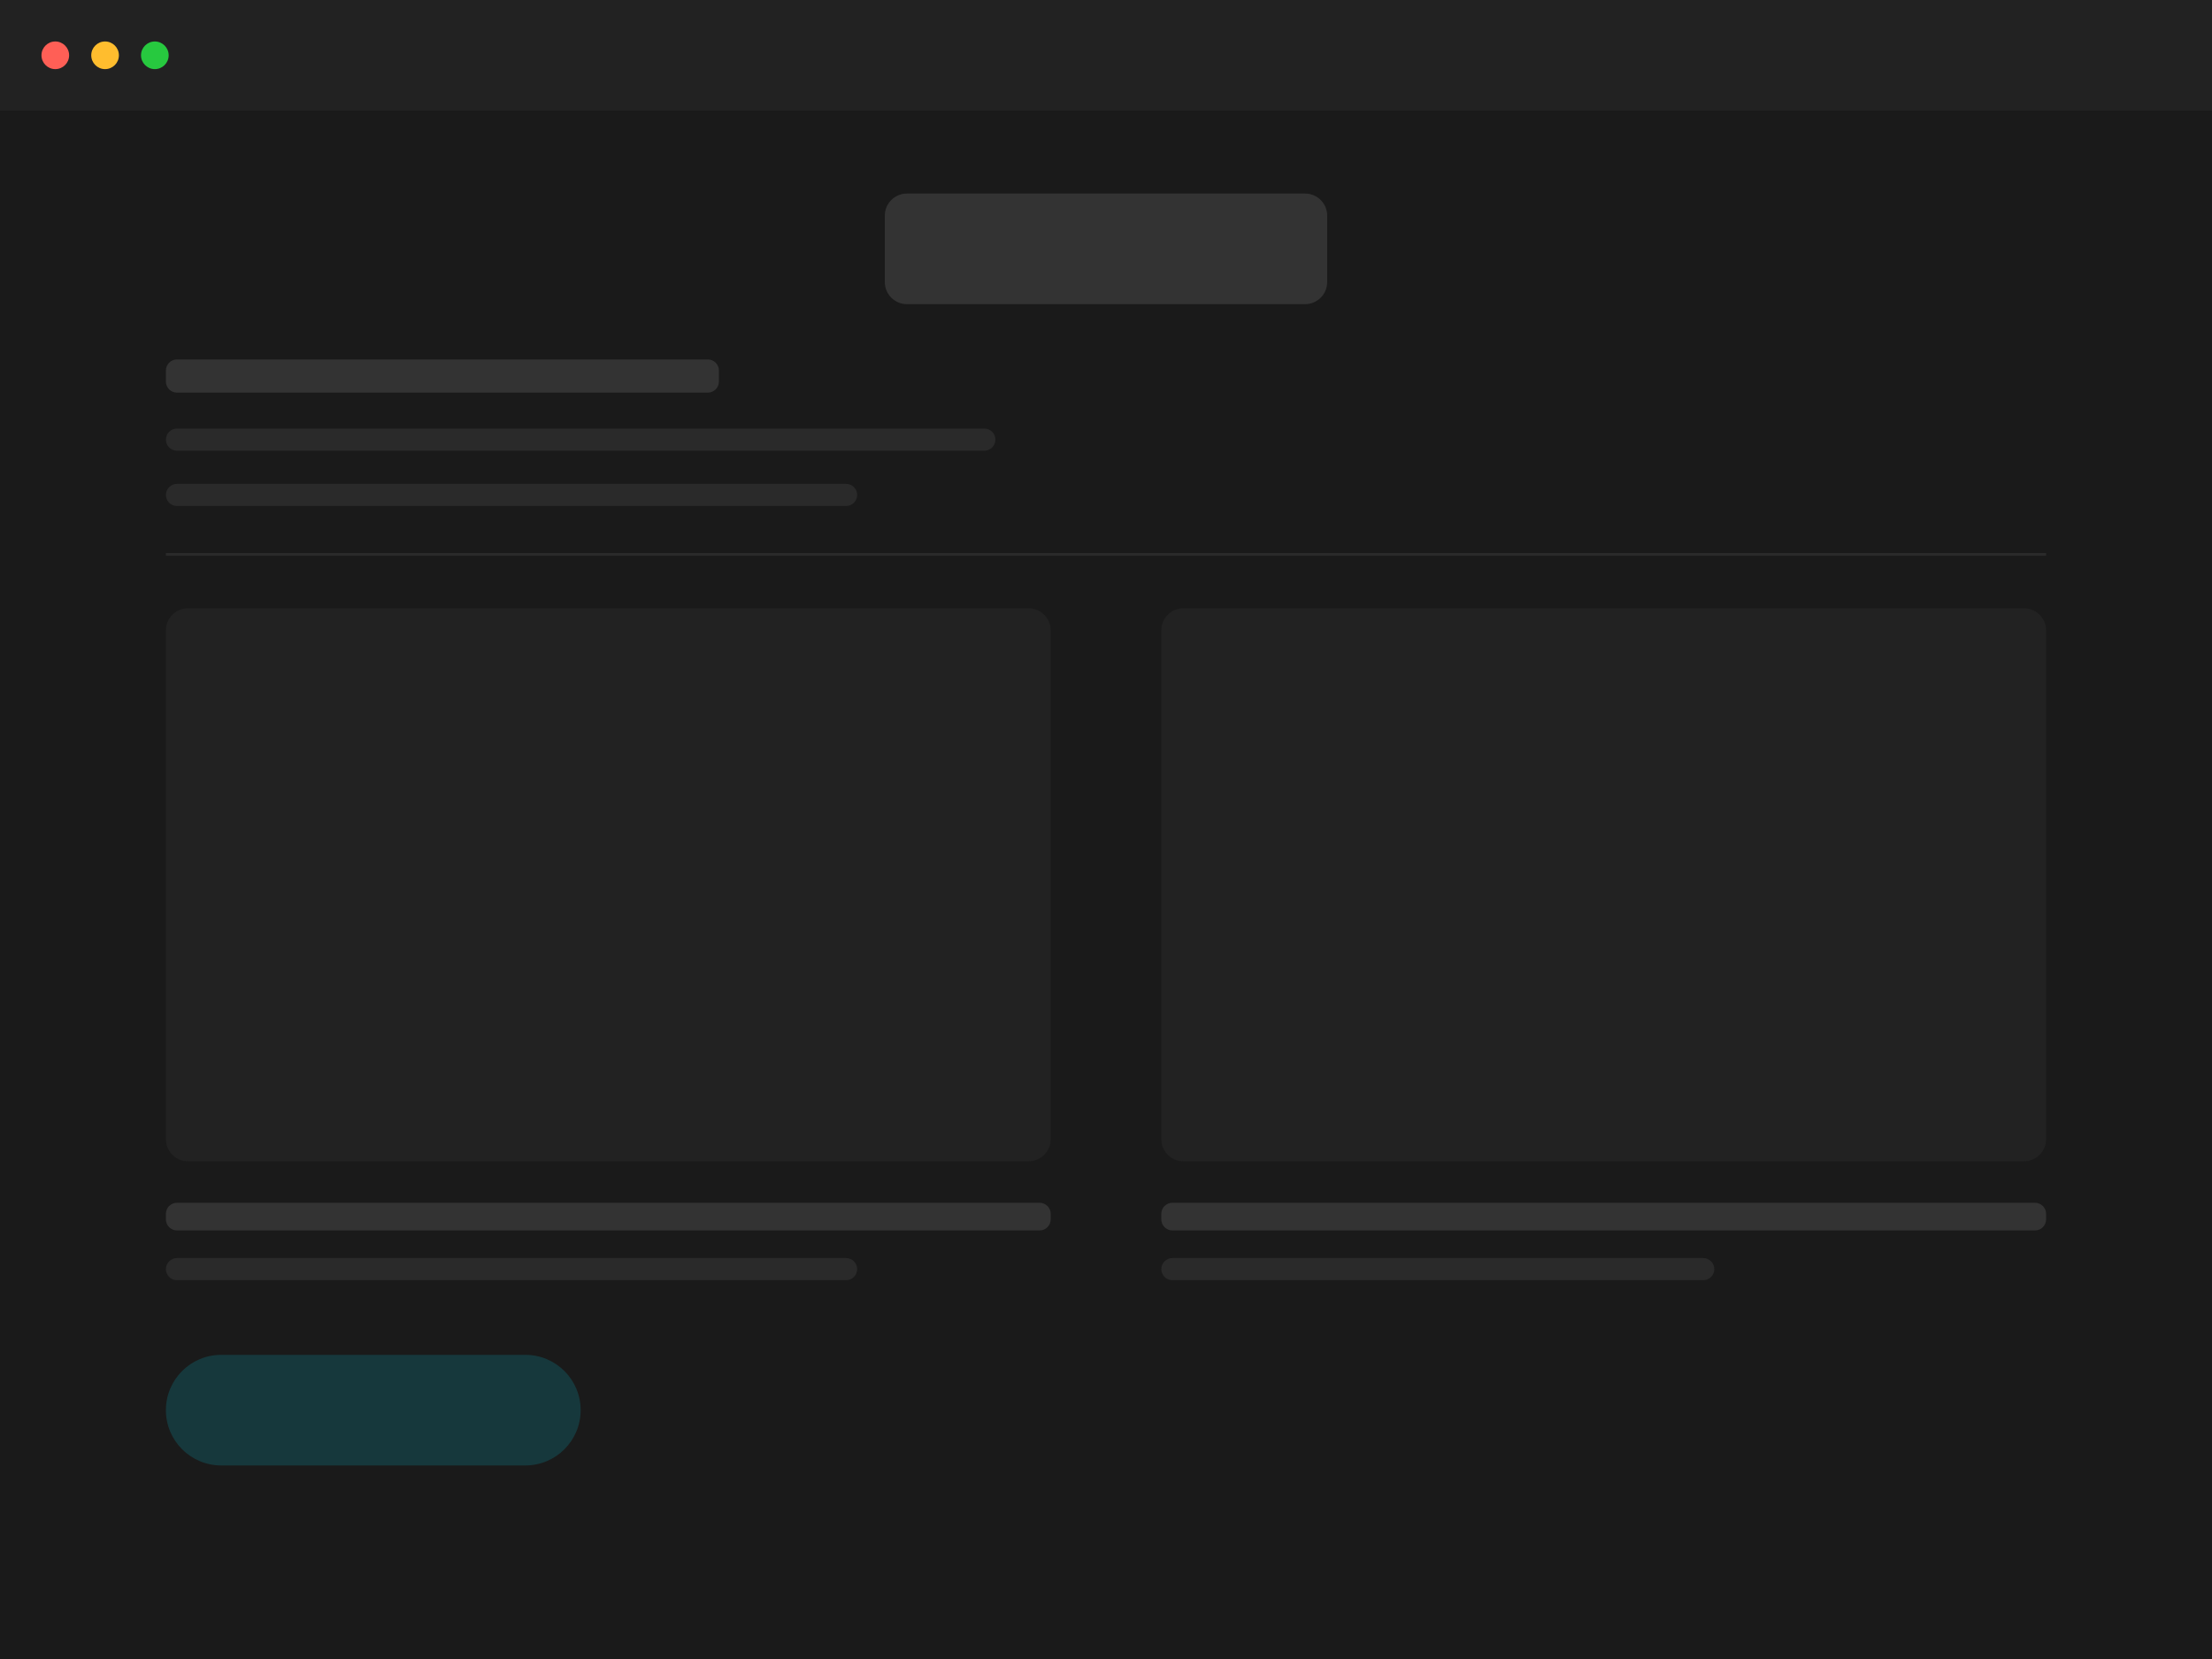
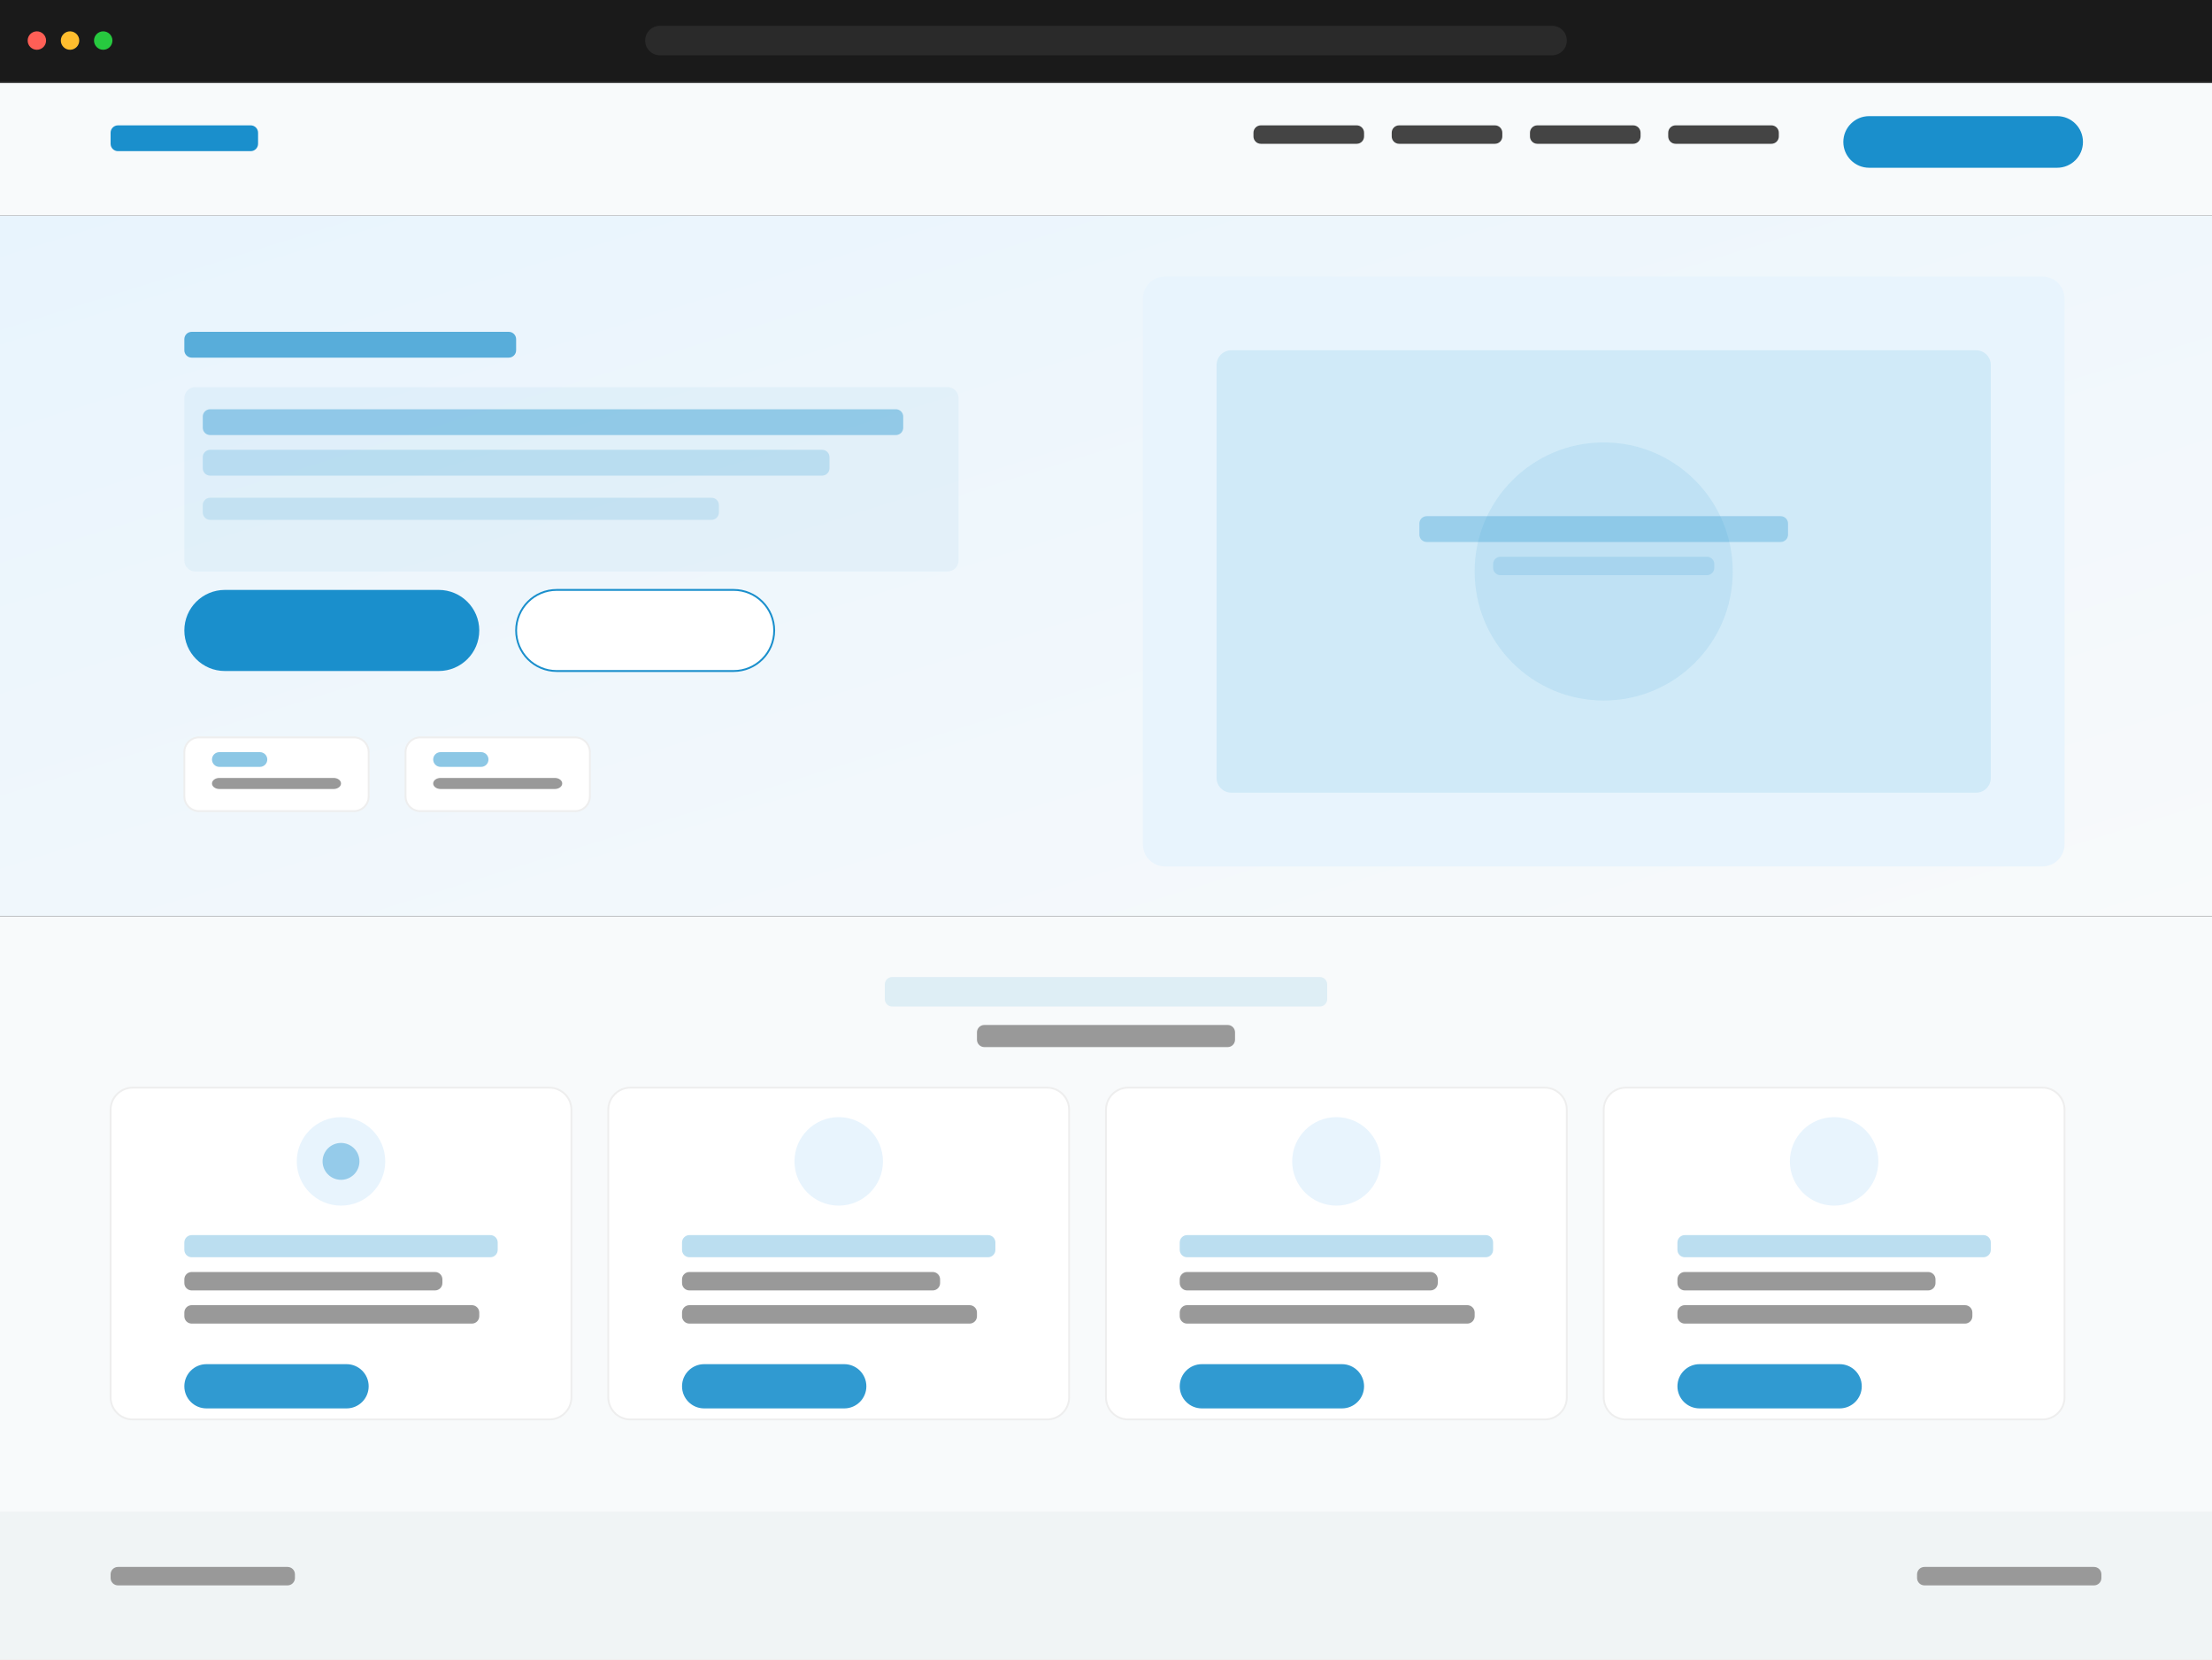
- <svg xmlns="http://www.w3.org/2000/svg" width="800" height="600" viewBox="0 0 800 600" fill="none">
-   <rect width="800" height="600" fill="#1a1a1a" />
-   <rect x="0" y="0" width="800" height="40" fill="#222" />
-   <circle cx="20" cy="20" r="5" fill="#FF5F56" />
-   <circle cx="38" cy="20" r="5" fill="#FFBD2E" />
-   <circle cx="56" cy="20" r="5" fill="#27C93F" />
-   <rect x="320" y="70" width="160" height="40" rx="8" fill="#333" />
-   <rect x="60" y="130" width="200" height="12" rx="4" fill="#333" />
-   <rect x="60" y="155" width="300" height="8" rx="4" fill="#2a2a2a" />
-   <rect x="60" y="175" width="250" height="8" rx="4" fill="#2a2a2a" />
-   <rect x="60" y="200" width="680" height="1" fill="#2a2a2a" />
-   <rect x="60" y="220" width="320" height="200" rx="8" fill="#222" />
-   <rect x="420" y="220" width="320" height="200" rx="8" fill="#222" />
-   <rect x="60" y="435" width="320" height="10" rx="4" fill="#333" />
-   <rect x="60" y="455" width="250" height="8" rx="4" fill="#2a2a2a" />
-   <rect x="420" y="435" width="320" height="10" rx="4" fill="#333" />
-   <rect x="420" y="455" width="200" height="8" rx="4" fill="#2a2a2a" />
-   <rect x="60" y="490" width="150" height="40" rx="20" fill="#00E5FF" opacity="0.15" />
+ <svg xmlns="http://www.w3.org/2000/svg" width="1200" height="900" viewBox="0 0 1200 900" fill="none">
+   <rect width="1200" height="900" fill="#0A0A0A" />
+   <rect width="1200" height="44" fill="#1A1A1A" />
+   <rect x="0" y="44" width="1200" height="1" fill="#2A2A2A" />
+   <circle cx="20" cy="22" r="5" fill="#FF5F56" />
+   <circle cx="38" cy="22" r="5" fill="#FFBD2E" />
+   <circle cx="56" cy="22" r="5" fill="#27C93F" />
+   <rect x="350" y="14" width="500" height="16" rx="8" fill="#2A2A2A" />
+   <rect x="0" y="45" width="1200" height="72" fill="#F8FAFB" />
+   <rect x="60" y="68" width="80" height="14" rx="4" fill="#1A8FCC" />
+   <rect x="680" y="68" width="60" height="10" rx="4" fill="#444" />
+   <rect x="755" y="68" width="60" height="10" rx="4" fill="#444" />
+   <rect x="830" y="68" width="60" height="10" rx="4" fill="#444" />
+   <rect x="905" y="68" width="60" height="10" rx="4" fill="#444" />
+   <rect x="1000" y="63" width="130" height="28" rx="14" fill="#1A8FCC" />
+   <rect x="0" y="117" width="1200" height="380" fill="url(#clinicGrad)" />
+   <rect x="100" y="180" width="180" height="14" rx="4" fill="#1A8FCC" opacity="0.7" />
+   <rect x="100" y="210" width="420" height="100" rx="6" fill="#1A8FCC" opacity="0.06" />
+   <rect x="110" y="222" width="380" height="14" rx="4" fill="#1A8FCC" opacity="0.4" />
+   <rect x="110" y="244" width="340" height="14" rx="4" fill="#1A8FCC" opacity="0.2" />
+   <rect x="110" y="270" width="280" height="12" rx="4" fill="#1A8FCC" opacity="0.15" />
+   <rect x="100" y="320" width="160" height="44" rx="22" fill="#1A8FCC" />
+   <rect x="280" y="320" width="140" height="44" rx="22" fill="#FFF" stroke="#1A8FCC" stroke-width="1" />
+   <rect x="100" y="400" width="100" height="40" rx="8" fill="#FFF" stroke="#EEE" stroke-width="1" />
+   <rect x="115" y="408" width="30" height="8" rx="4" fill="#1A8FCC" opacity="0.5" />
+   <rect x="115" y="422" width="70" height="6" rx="4" fill="#999" />
+   <rect x="220" y="400" width="100" height="40" rx="8" fill="#FFF" stroke="#EEE" stroke-width="1" />
+   <rect x="235" y="408" width="30" height="8" rx="4" fill="#1A8FCC" opacity="0.5" />
+   <rect x="235" y="422" width="70" height="6" rx="4" fill="#999" />
+   <rect x="620" y="150" width="500" height="320" rx="12" fill="#E8F4FD" />
+   <rect x="660" y="190" width="420" height="240" rx="8" fill="#D0EAF8" />
+   <circle cx="870" cy="310" r="70" fill="#1A8FCC" opacity="0.1" />
+   <rect x="770" y="280" width="200" height="14" rx="4" fill="#1A8FCC" opacity="0.3" />
+   <rect x="810" y="302" width="120" height="10" rx="4" fill="#1A8FCC" opacity="0.15" />
+   <rect x="0" y="497" width="1200" height="403" fill="#F8FAFB" />
+   <rect x="480" y="530" width="240" height="16" rx="4" fill="#1A8FCC" opacity="0.12" />
+   <rect x="530" y="556" width="140" height="12" rx="4" fill="#999" />
+   <rect x="60" y="590" width="250" height="180" rx="12" fill="#FFF" stroke="#EEE" stroke-width="1" />
+   <circle cx="185" cy="630" r="24" fill="#E8F4FD" />
+   <circle cx="185" cy="630" r="10" fill="#1A8FCC" opacity="0.4" />
+   <rect x="100" y="670" width="170" height="12" rx="4" fill="#1A8FCC" opacity="0.3" />
+   <rect x="100" y="690" width="140" height="10" rx="4" fill="#999" />
+   <rect x="100" y="708" width="160" height="10" rx="4" fill="#999" />
+   <rect x="100" y="740" width="100" height="24" rx="12" fill="#1A8FCC" opacity="0.9" />
+   <rect x="330" y="590" width="250" height="180" rx="12" fill="#FFF" stroke="#EEE" stroke-width="1" />
+   <circle cx="455" cy="630" r="24" fill="#E8F4FD" />
+   <rect x="370" y="670" width="170" height="12" rx="4" fill="#1A8FCC" opacity="0.3" />
+   <rect x="370" y="690" width="140" height="10" rx="4" fill="#999" />
+   <rect x="370" y="708" width="160" height="10" rx="4" fill="#999" />
+   <rect x="370" y="740" width="100" height="24" rx="12" fill="#1A8FCC" opacity="0.9" />
+   <rect x="600" y="590" width="250" height="180" rx="12" fill="#FFF" stroke="#EEE" stroke-width="1" />
+   <circle cx="725" cy="630" r="24" fill="#E8F4FD" />
+   <rect x="640" y="670" width="170" height="12" rx="4" fill="#1A8FCC" opacity="0.3" />
+   <rect x="640" y="690" width="140" height="10" rx="4" fill="#999" />
+   <rect x="640" y="708" width="160" height="10" rx="4" fill="#999" />
+   <rect x="640" y="740" width="100" height="24" rx="12" fill="#1A8FCC" opacity="0.9" />
+   <rect x="870" y="590" width="250" height="180" rx="12" fill="#FFF" stroke="#EEE" stroke-width="1" />
+   <circle cx="995" cy="630" r="24" fill="#E8F4FD" />
+   <rect x="910" y="670" width="170" height="12" rx="4" fill="#1A8FCC" opacity="0.3" />
+   <rect x="910" y="690" width="140" height="10" rx="4" fill="#999" />
+   <rect x="910" y="708" width="160" height="10" rx="4" fill="#999" />
+   <rect x="910" y="740" width="100" height="24" rx="12" fill="#1A8FCC" opacity="0.9" />
+   <rect x="0" y="820" width="1200" height="80" fill="#F0F4F5" />
+   <rect x="60" y="850" width="100" height="10" rx="4" fill="#999" />
+   <rect x="1040" y="850" width="100" height="10" rx="4" fill="#999" />
+   <defs>
+     <linearGradient id="clinicGrad" x1="0" y1="0" x2="1" y2="1">
+       <stop offset="0%" stop-color="#E8F4FD" />
+       <stop offset="100%" stop-color="#F8FAFB" />
+     </linearGradient>
+   </defs>
</svg>
